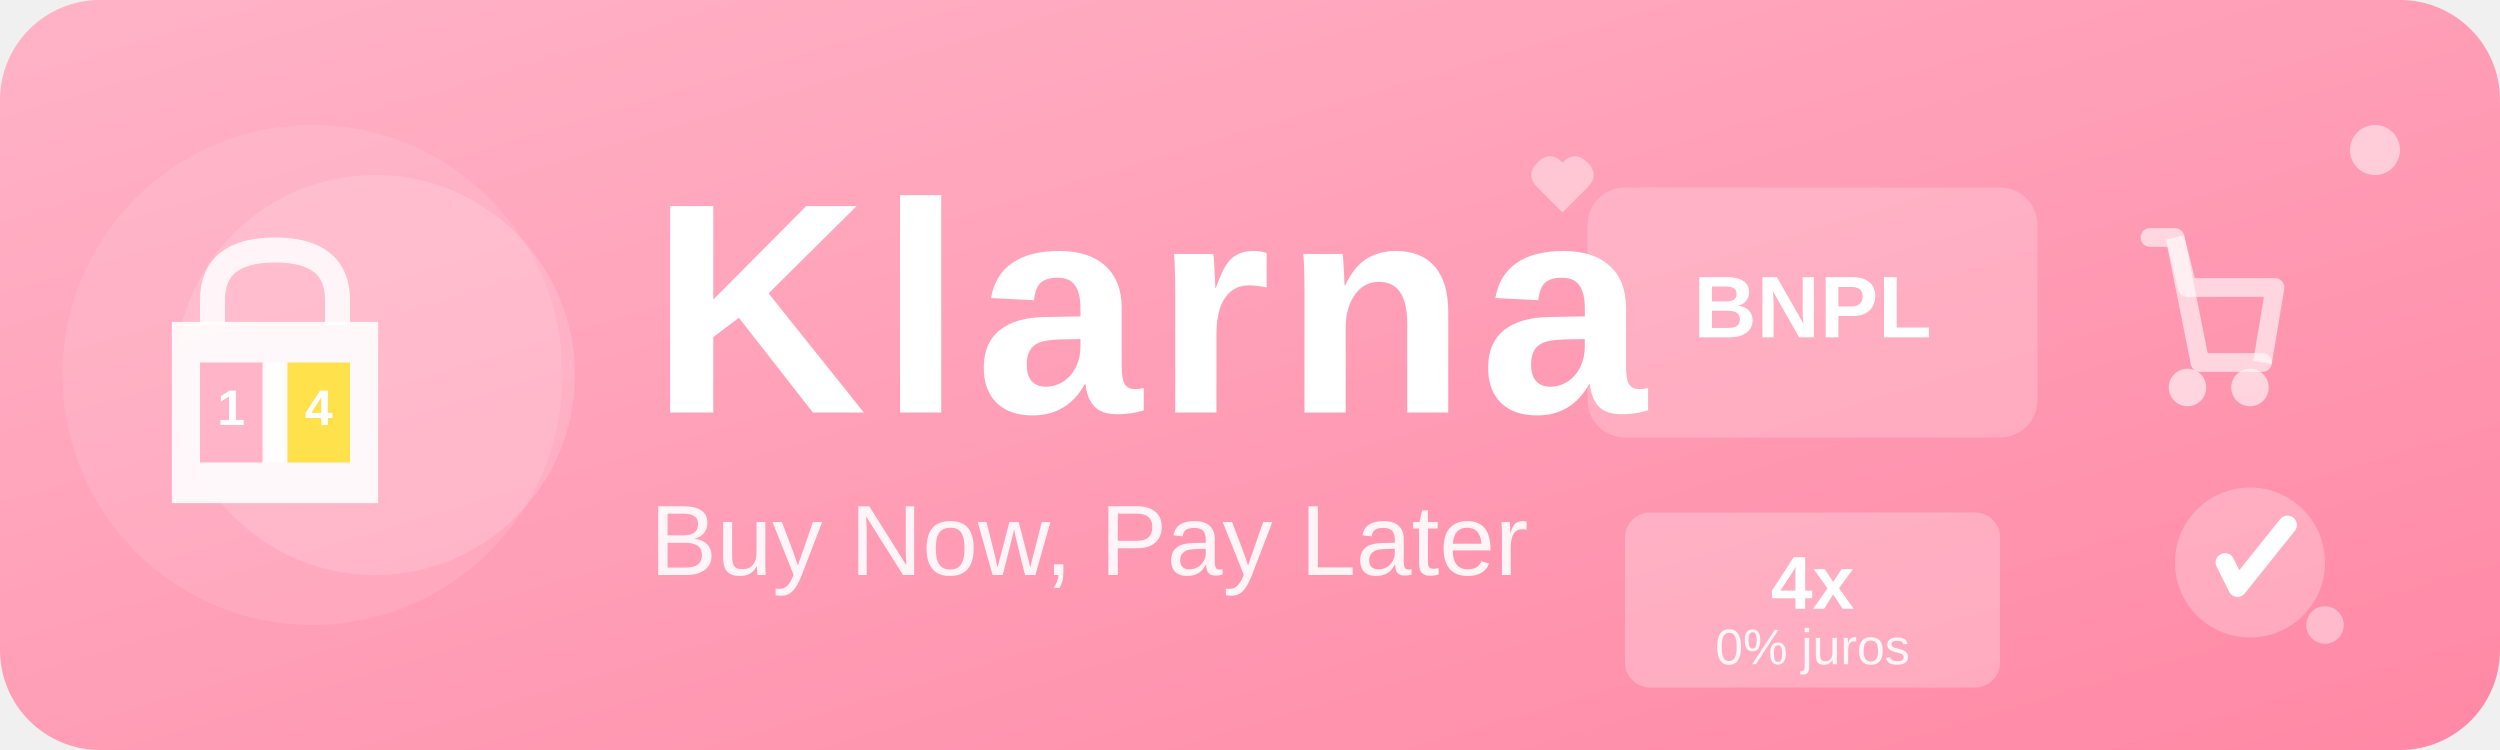
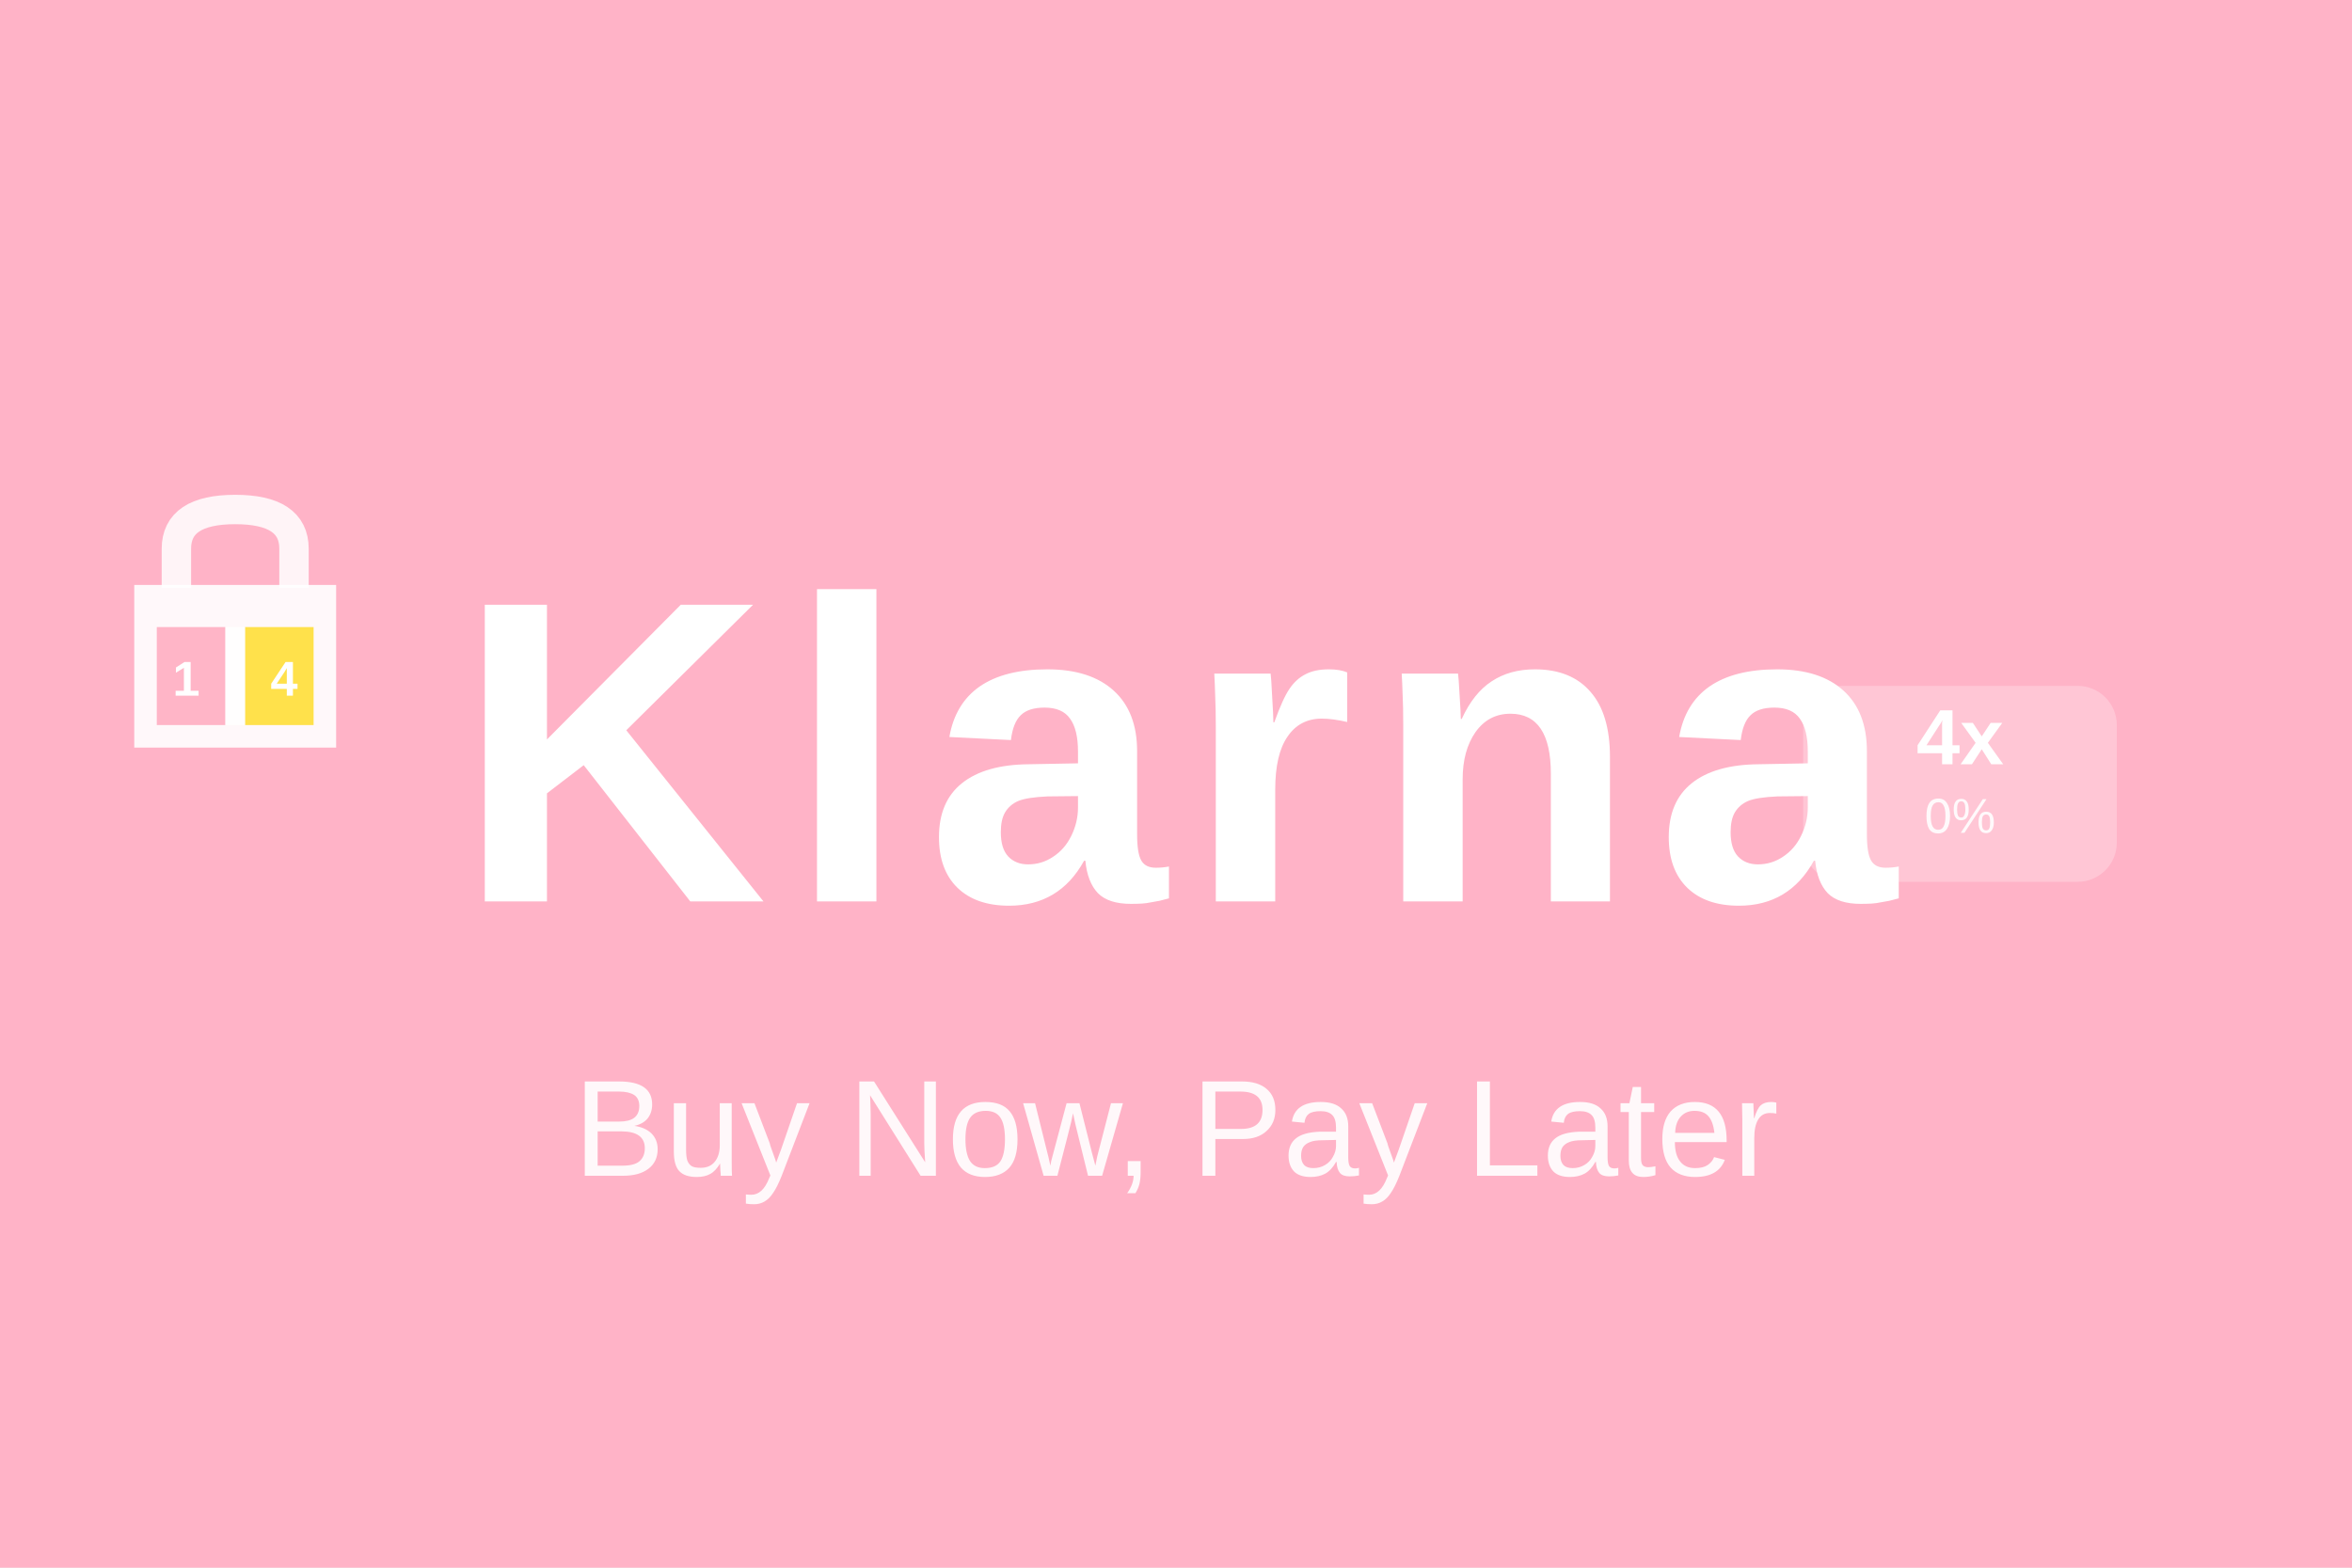
- <svg xmlns="http://www.w3.org/2000/svg" viewBox="0 0 200 60" fill="none">
-   <rect width="200" height="60" rx="8" fill="url(#klarnaGradient)" />
-   <defs>
-     <linearGradient id="klarnaGradient" x1="0%" y1="0%" x2="100%" y2="100%">
-       <stop offset="0%" style="stop-color:#FFB3C7;stop-opacity:1" />
-       <stop offset="100%" style="stop-color:#FF88A5;stop-opacity:1" />
-     </linearGradient>
-   </defs>
-   <circle cx="25" cy="30" r="20" fill="white" opacity="0.1" />
-   <circle cx="30" cy="30" r="16" fill="white" opacity="0.15" />
-   <g transform="translate(22, 30)">
-     <path d="M -8 -4 L -8 10 L 8 10 L 8 -4 Z" fill="white" opacity="0.9" stroke="white" stroke-width="0.5" />
-     <path d="M -5 -4 L -5 -6 Q -5 -10 0 -10 Q 5 -10 5 -6 L 5 -4" stroke="white" stroke-width="2" fill="none" opacity="0.85" />
-     <rect x="-6" y="-1" width="5" height="8" fill="#FF88A5" opacity="0.6" />
-     <rect x="1" y="-1" width="5" height="8" fill="#FFD700" opacity="0.7" />
-     <line x1="0" y1="-1" x2="0" y2="7" stroke="white" stroke-width="1.5" opacity="0.8" />
-     <text x="-3.5" y="4" font-family="Arial, sans-serif" font-size="4" font-weight="bold" fill="white" text-anchor="middle">
-       1
-     </text>
-     <text x="3.5" y="4" font-family="Arial, sans-serif" font-size="4" font-weight="bold" fill="white" text-anchor="middle">
-       4
-     </text>
+ <svg xmlns="http://www.w3.org/2000/svg" viewBox="0 0 120 80" fill="none">
+   <rect width="120" height="80" fill="#FFB3C7" />
+   <g transform="translate(12, 32)">
+     <path d="M -5 -2 L -5 6 L 5 6 L 5 -2 Z" fill="white" opacity="0.9" stroke="white" stroke-width="0.3" />
+     <path d="M -3 -2 L -3 -4 Q -3 -6 0 -6 Q 3 -6 3 -4 L 3 -2" stroke="white" stroke-width="1.5" fill="none" opacity="0.85" />
+     <rect x="-4" y="0" width="3.5" height="5" fill="#FF88A5" opacity="0.6" />
+     <rect x="0.5" y="0" width="3.5" height="5" fill="#FFD700" opacity="0.7" />
+     <line x1="0" y1="0" x2="0" y2="5" stroke="white" stroke-width="1" opacity="0.8" />
+     <text x="-2.5" y="3.5" font-family="Arial" font-size="2.5" font-weight="bold" fill="white" text-anchor="middle">1</text>
+     <text x="2.5" y="3.5" font-family="Arial" font-size="2.5" font-weight="bold" fill="white" text-anchor="middle">4</text>
  </g>
-   <text x="52" y="33" font-family="Arial, sans-serif" font-size="24" font-weight="bold" fill="white" letter-spacing="1">
+   <text x="60" y="46" font-family="Arial, sans-serif" font-size="22" font-weight="bold" fill="white" text-anchor="middle" letter-spacing="1">
    Klarna
  </text>
-   <text x="52" y="46" font-family="Arial, sans-serif" font-size="8" fill="white" opacity="0.9">
+   <text x="60" y="60" font-family="Arial, sans-serif" font-size="7" fill="white" text-anchor="middle" opacity="0.9">
    Buy Now, Pay Later
  </text>
-   <g transform="translate(145, 25)">
-     <rect x="-18" y="-10" width="36" height="20" rx="3" fill="white" opacity="0.2" />
-     <text x="0" y="0" font-family="Arial, sans-serif" font-size="7" font-weight="bold" fill="white" text-anchor="middle" dominant-baseline="middle">
-       BNPL
-     </text>
+   <g transform="translate(100, 40)">
+     <rect x="-8" y="-5" width="16" height="10" rx="2" fill="white" opacity="0.25" />
+     <text x="0" y="-1" font-family="Arial" font-size="4" font-weight="bold" fill="white" text-anchor="middle">4x</text>
+     <text x="0" y="2.5" font-family="Arial" font-size="2.5" fill="white" text-anchor="middle" opacity="0.9">0%</text>
  </g>
-   <g transform="translate(145, 48)">
-     <rect x="-15" y="-7" width="30" height="14" rx="2" fill="white" opacity="0.25" />
-     <text x="0" y="-1" font-family="Arial, sans-serif" font-size="6" font-weight="bold" fill="white" text-anchor="middle" dominant-baseline="middle">
-       4x
-     </text>
-     <text x="0" y="4" font-family="Arial, sans-serif" font-size="4" fill="white" text-anchor="middle" dominant-baseline="middle" opacity="0.9">
-       0% juros
-     </text>
-   </g>
-   <g transform="translate(175, 25)">
-     <circle cx="0" cy="6" r="1.5" fill="white" opacity="0.6" />
-     <circle cx="5" cy="6" r="1.5" fill="white" opacity="0.6" />
-     <path d="M -3 -6 L -1 -6 L 1 4 L 6 4" stroke="white" stroke-width="1.5" fill="none" opacity="0.6" stroke-linecap="round" stroke-linejoin="round" />
-     <path d="M -1 -6 L 0 -2 L 7 -2 L 6 4" stroke="white" stroke-width="1.5" fill="none" opacity="0.6" stroke-linejoin="round" />
-   </g>
-   <g transform="translate(180, 45)">
-     <circle cx="0" cy="0" r="6" fill="white" opacity="0.25" />
-     <path d="M -2 0 L -1 2 L 3 -3" stroke="white" stroke-width="1.5" fill="none" stroke-linecap="round" stroke-linejoin="round" />
-   </g>
-   <g transform="translate(125, 15)" opacity="0.4">
-     <path d="M 0 2 L -2 0 Q -3 -1 -2 -2 Q -1 -3 0 -2 Q 1 -3 2 -2 Q 3 -1 2 0 Z" fill="white" />
-   </g>
-   <circle cx="190" cy="12" r="2" fill="white" opacity="0.5" />
-   <circle cx="186" cy="50" r="1.5" fill="white" opacity="0.4" />
</svg>
